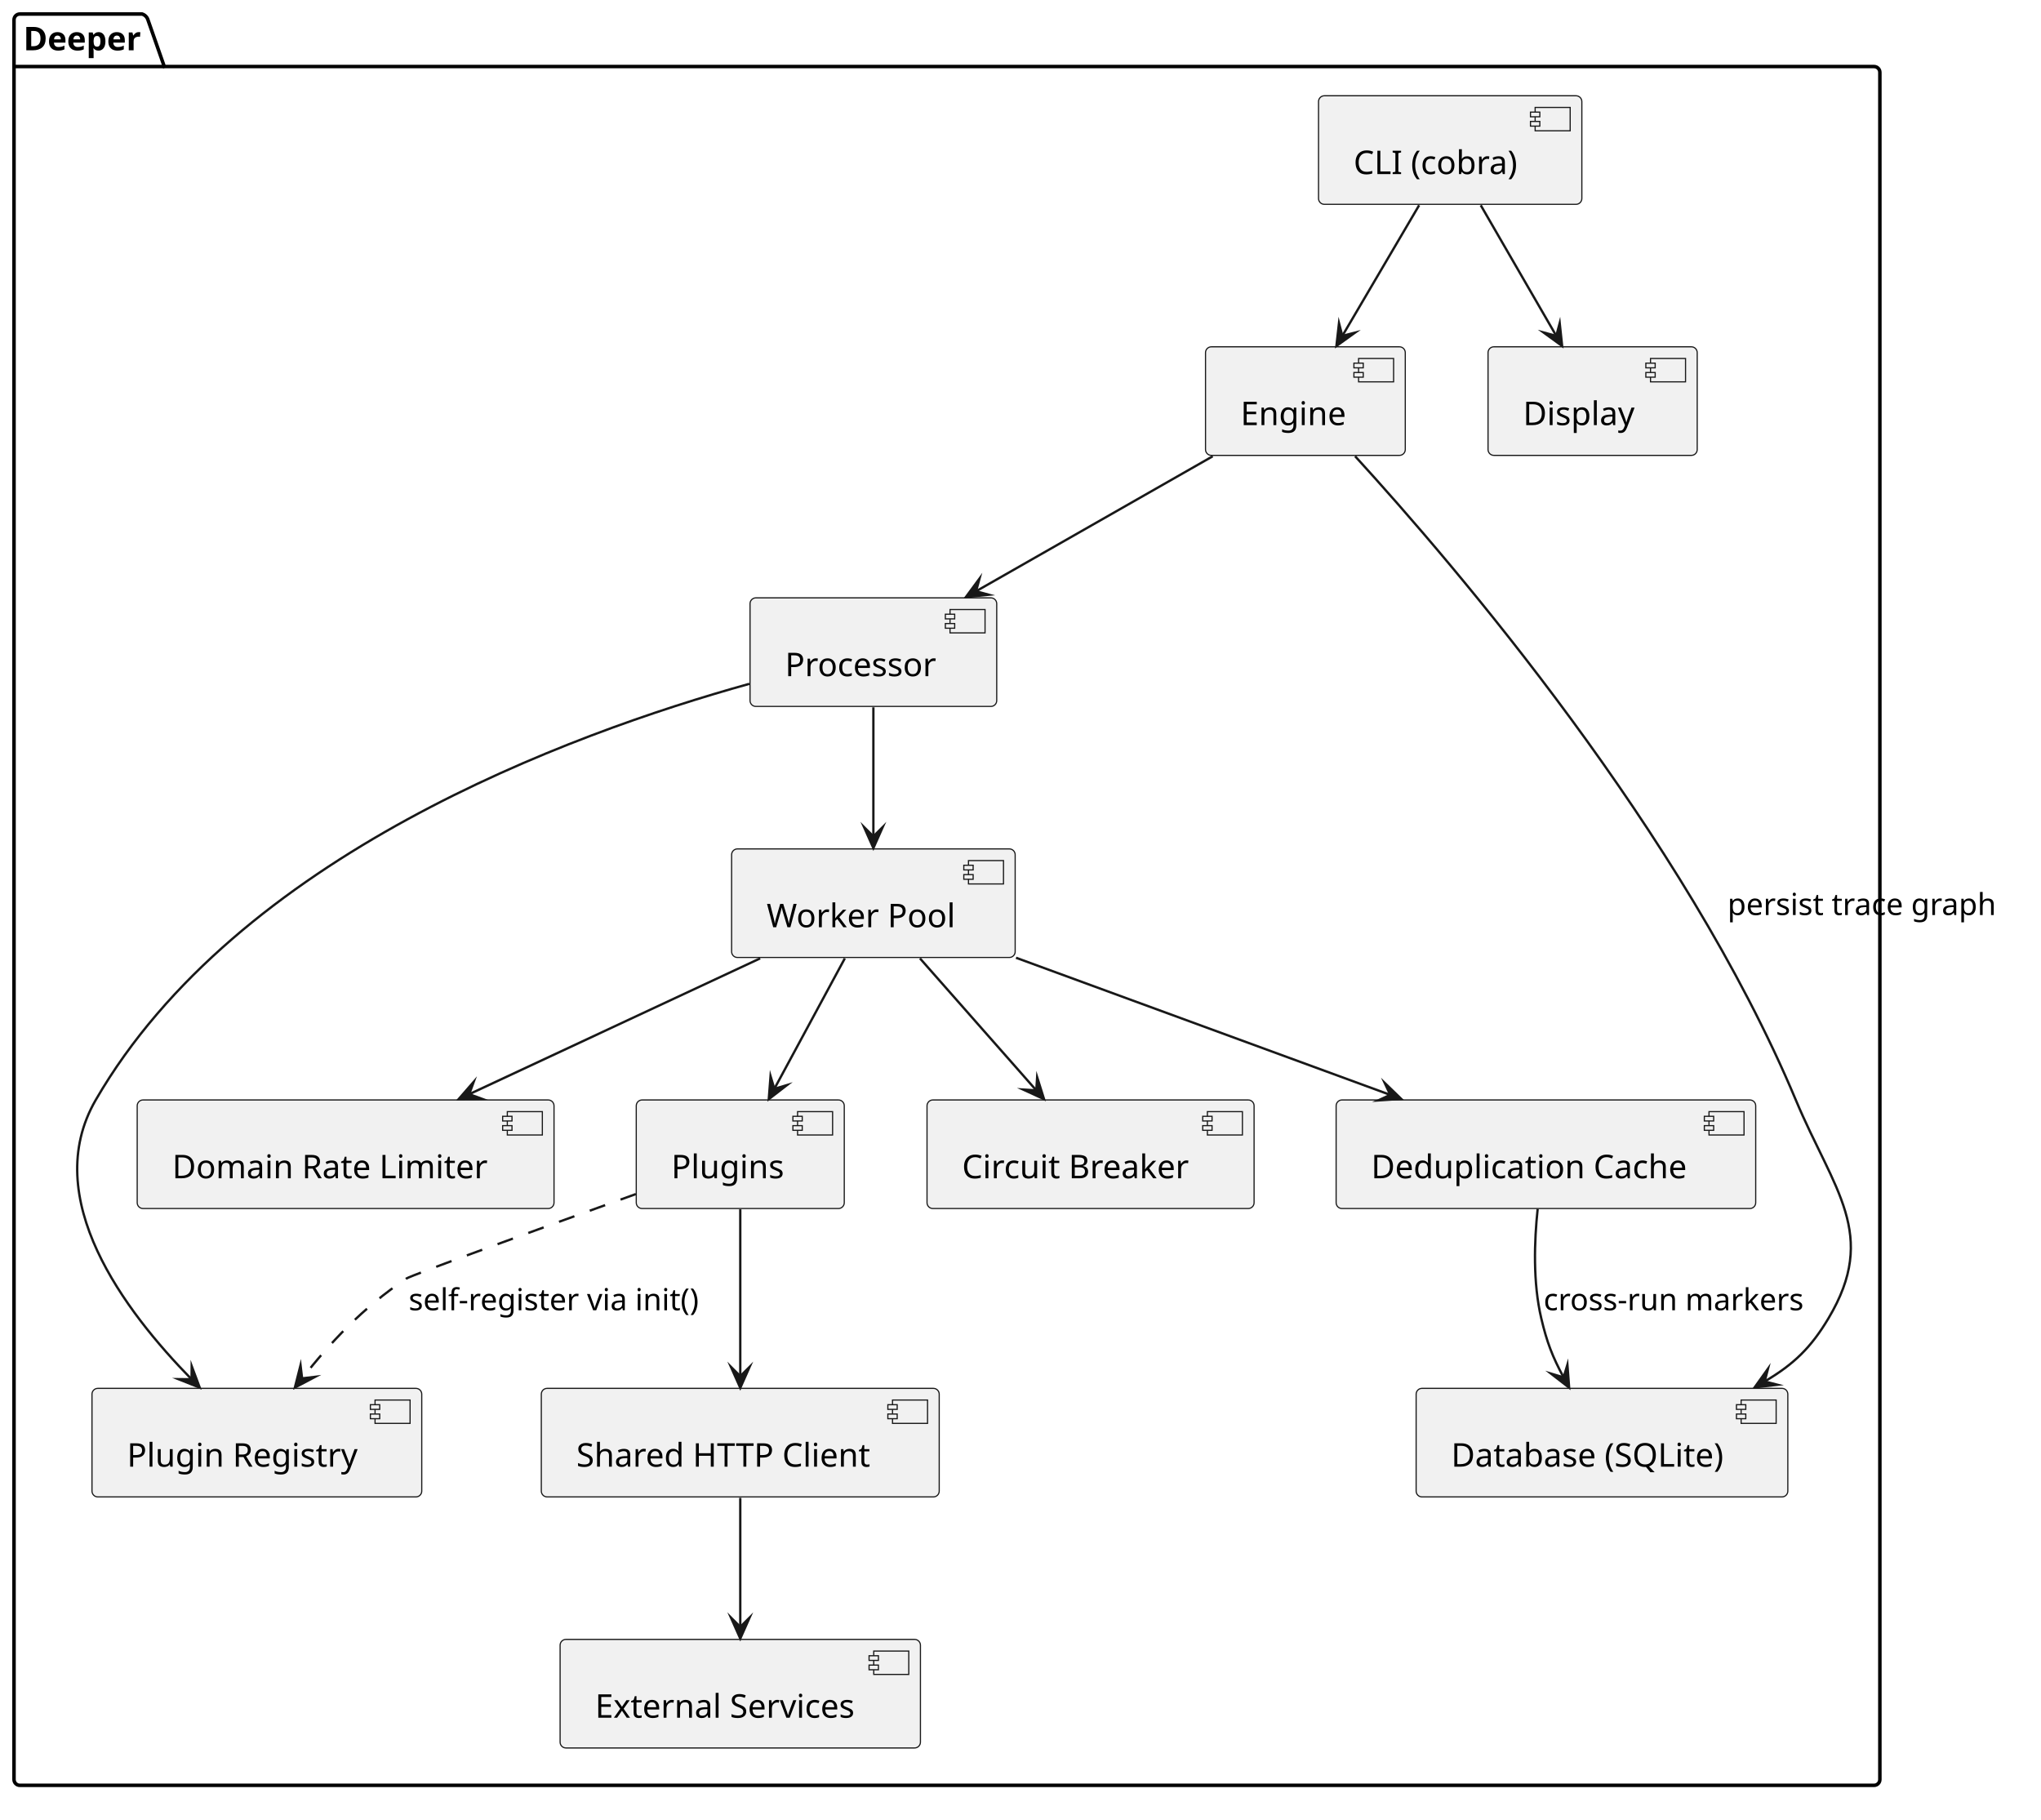
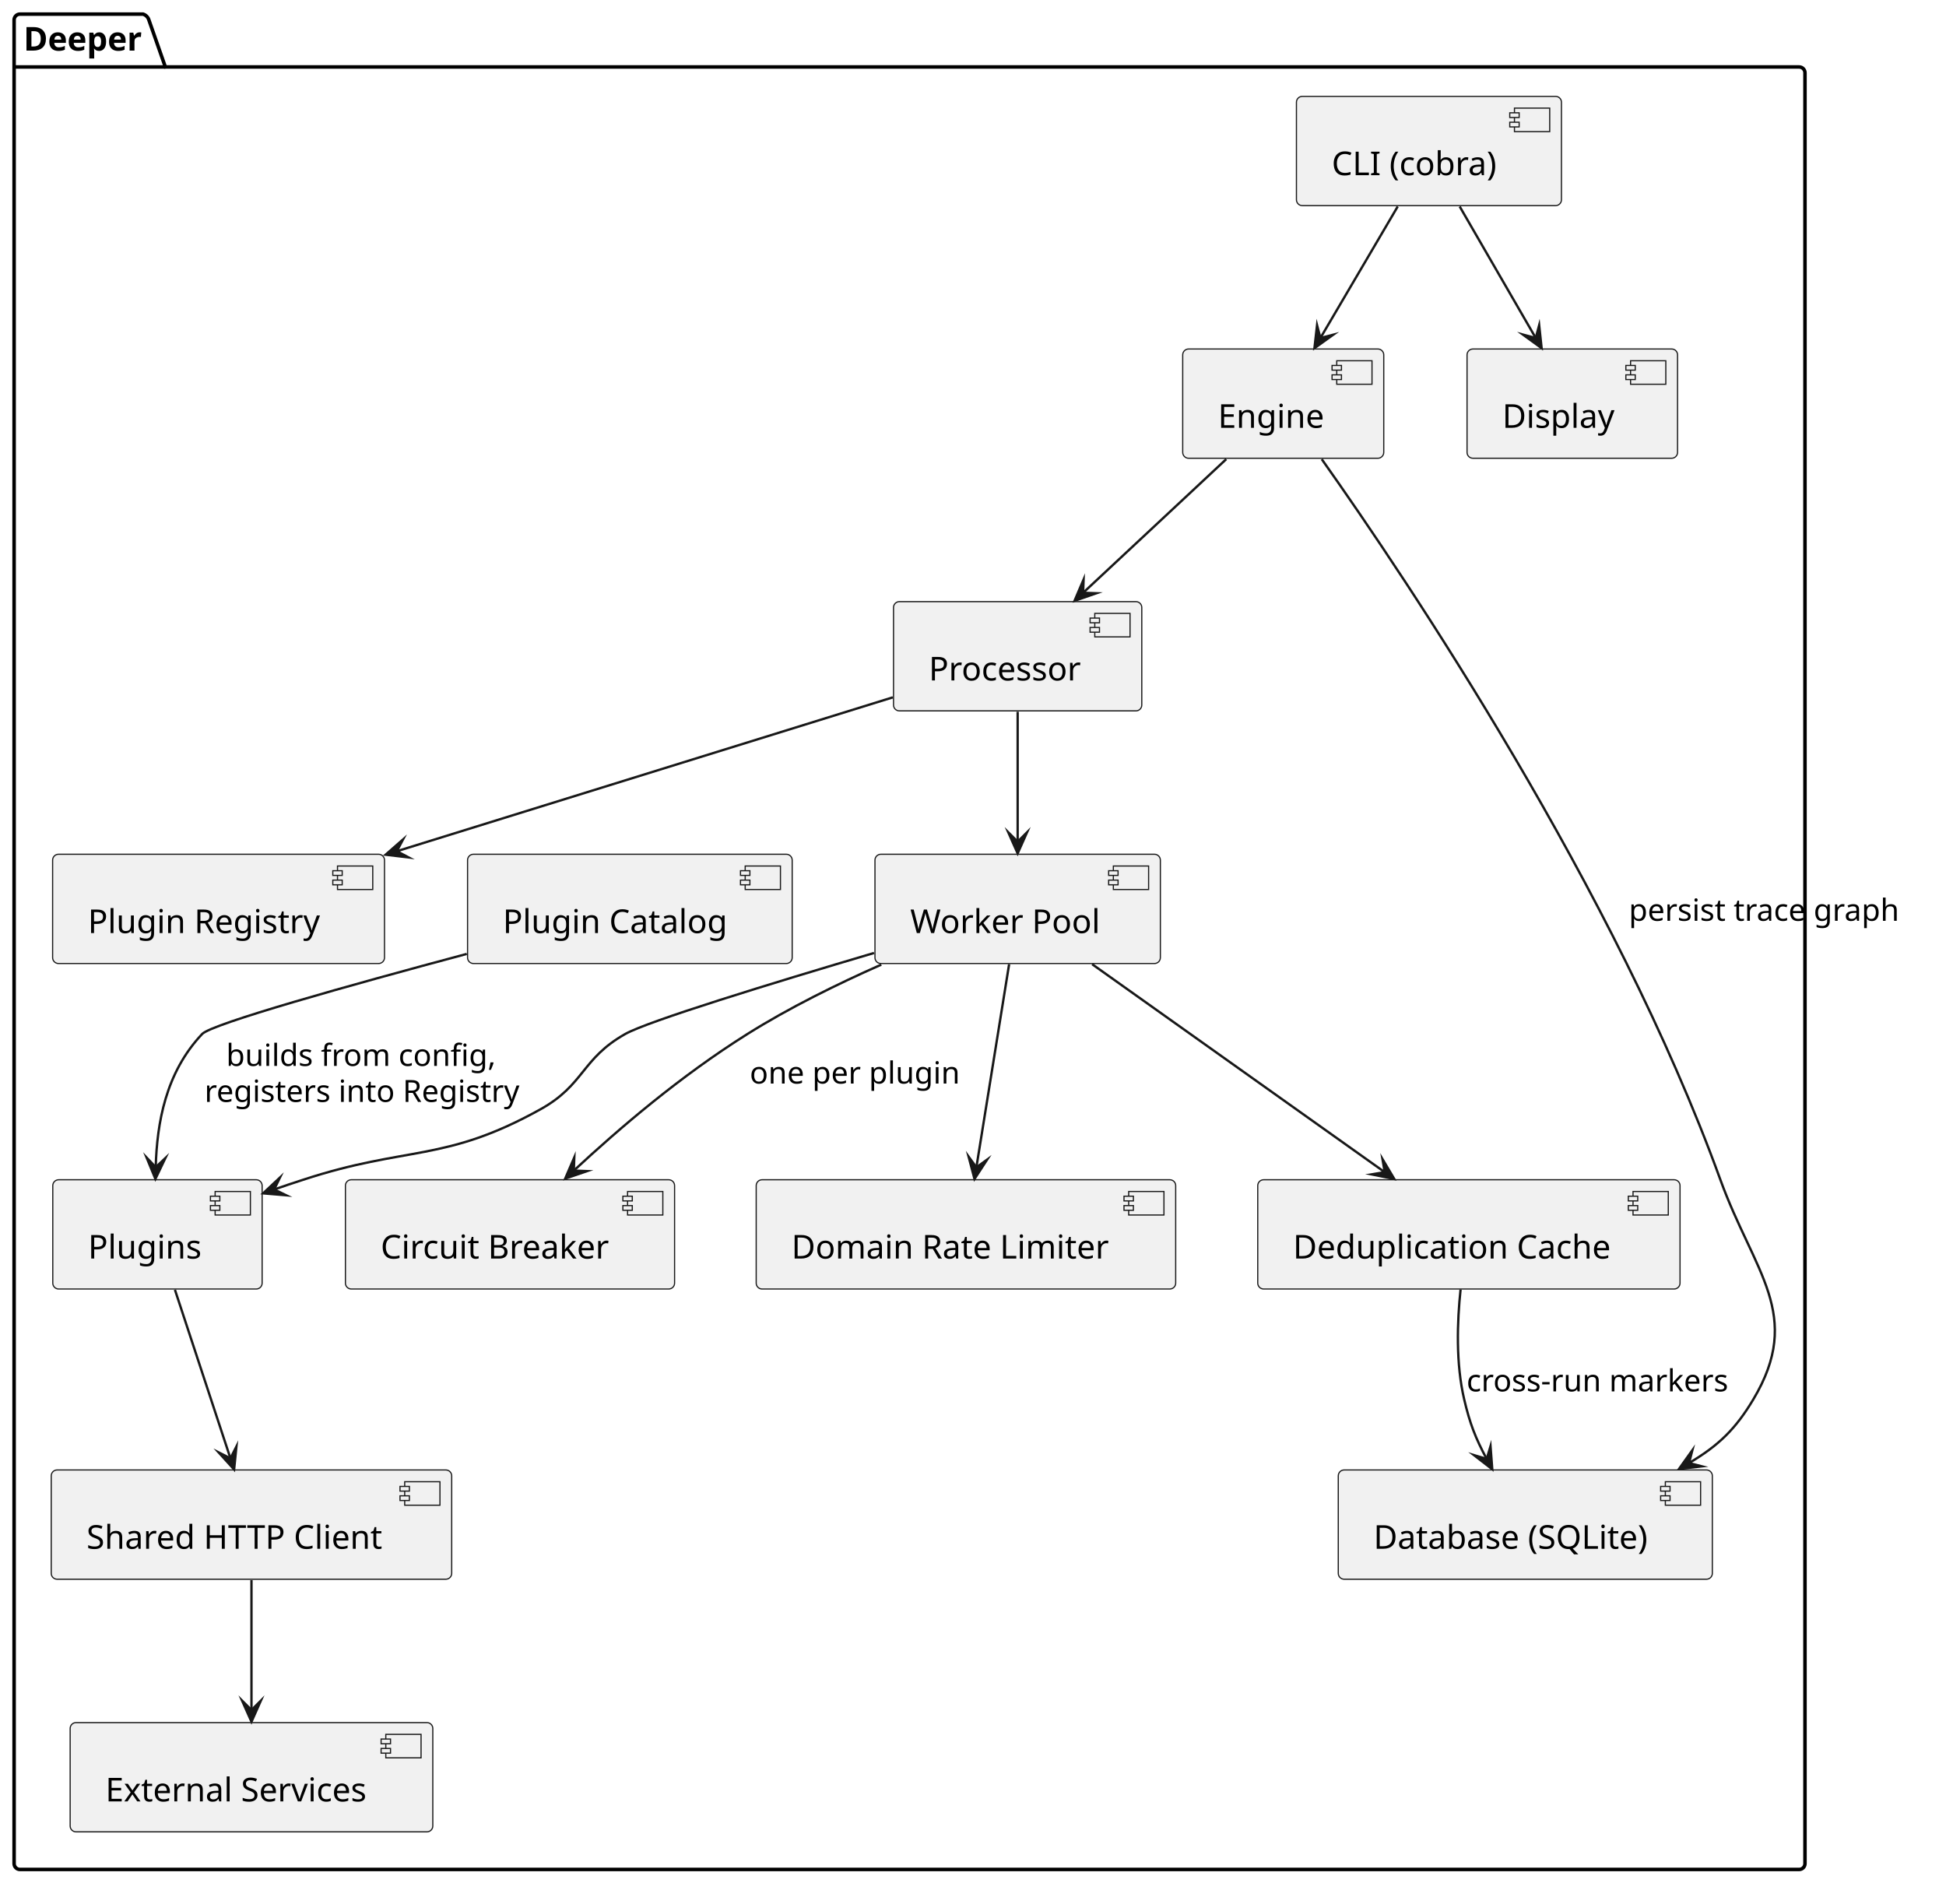
- <svg xmlns="http://www.w3.org/2000/svg" contentStyleType="text/css" data-diagram-type="DESCRIPTION" height="779px" preserveAspectRatio="none" style="width:874px;height:779px;background:#FFFFFF;" version="1.1" viewBox="0 0 874 779" width="874px" zoomAndPan="magnify">
+ <svg xmlns="http://www.w3.org/2000/svg" contentStyleType="text/css" data-diagram-type="DESCRIPTION" height="810px" preserveAspectRatio="none" style="width:828px;height:810px;background:#FFFFFF;" version="1.1" viewBox="0 0 828 810" width="828px" zoomAndPan="magnify">
  <defs />
  <g>
    <g class="cluster" data-qualified-name="Deeper" data-source-line="2" id="ent0001">
-       <path d="M8.5,6 L60.852,6 A3.75,3.75 0 0 1 63.352,8.5 L70.352,28.488 L802.5,28.488 A2.5,2.5 0 0 1 805,30.988 L805,761.92 A2.5,2.5 0 0 1 802.5,764.42 L8.5,764.42 A2.5,2.5 0 0 1 6,761.92 L6,8.5 A2.5,2.5 0 0 1 8.5,6" fill="none" style="stroke:#000000;stroke-width:1.5;" />
+       <path d="M8.5,6 L60.852,6 A3.75,3.75 0 0 1 63.352,8.5 L70.352,28.488 L765.5,28.488 A2.5,2.5 0 0 1 768,30.988 L768,792.92 A2.5,2.5 0 0 1 765.5,795.42 L8.5,795.42 A2.5,2.5 0 0 1 6,792.92 L6,8.5 A2.5,2.5 0 0 1 8.5,6" fill="none" style="stroke:#000000;stroke-width:1.5;" />
      <line style="stroke:#000000;stroke-width:1.5;" x1="6" x2="70.352" y1="28.488" y2="28.488" />
      <text fill="#000000" font-family="sans-serif" font-size="14" font-weight="700" lengthAdjust="spacing" textLength="51.352" x="10" y="21.535">Deeper</text>
    </g>
    <g class="entity" data-qualified-name="Deeper.CLI .cobra." data-source-line="3" id="ent0002">
-       <rect fill="#F1F1F1" height="46.488" rx="2.5" ry="2.5" style="stroke:#181818;stroke-width:0.5;" width="112.762" x="564.62" y="41" />
-       <rect fill="#F1F1F1" height="10" style="stroke:#181818;stroke-width:0.5;" width="15" x="657.382" y="46" />
-       <rect fill="#F1F1F1" height="2" style="stroke:#181818;stroke-width:0.5;" width="4" x="655.382" y="48" />
-       <rect fill="#F1F1F1" height="2" style="stroke:#181818;stroke-width:0.5;" width="4" x="655.382" y="52" />
-       <text fill="#000000" font-family="sans-serif" font-size="14" lengthAdjust="spacing" textLength="72.762" x="579.62" y="74.535">CLI (cobra)</text>
+       <rect fill="#F1F1F1" height="46.488" rx="2.5" ry="2.5" style="stroke:#181818;stroke-width:0.5;" width="112.762" x="551.62" y="41" />
+       <rect fill="#F1F1F1" height="10" style="stroke:#181818;stroke-width:0.5;" width="15" x="644.382" y="46" />
+       <rect fill="#F1F1F1" height="2" style="stroke:#181818;stroke-width:0.5;" width="4" x="642.382" y="48" />
+       <rect fill="#F1F1F1" height="2" style="stroke:#181818;stroke-width:0.5;" width="4" x="642.382" y="52" />
+       <text fill="#000000" font-family="sans-serif" font-size="14" lengthAdjust="spacing" textLength="72.762" x="566.62" y="74.535">CLI (cobra)</text>
    </g>
    <g class="entity" data-qualified-name="Deeper.Engine" data-source-line="3" id="ent0003">
-       <rect fill="#F1F1F1" height="46.488" rx="2.5" ry="2.5" style="stroke:#181818;stroke-width:0.5;" width="85.541" x="516.23" y="148.49" />
-       <rect fill="#F1F1F1" height="10" style="stroke:#181818;stroke-width:0.5;" width="15" x="581.771" y="153.49" />
-       <rect fill="#F1F1F1" height="2" style="stroke:#181818;stroke-width:0.5;" width="4" x="579.771" y="155.49" />
-       <rect fill="#F1F1F1" height="2" style="stroke:#181818;stroke-width:0.5;" width="4" x="579.771" y="159.49" />
-       <text fill="#000000" font-family="sans-serif" font-size="14" lengthAdjust="spacing" textLength="45.541" x="531.23" y="182.025">Engine</text>
+       <rect fill="#F1F1F1" height="46.488" rx="2.5" ry="2.5" style="stroke:#181818;stroke-width:0.5;" width="85.541" x="503.23" y="148.49" />
+       <rect fill="#F1F1F1" height="10" style="stroke:#181818;stroke-width:0.5;" width="15" x="568.771" y="153.49" />
+       <rect fill="#F1F1F1" height="2" style="stroke:#181818;stroke-width:0.5;" width="4" x="566.771" y="155.49" />
+       <rect fill="#F1F1F1" height="2" style="stroke:#181818;stroke-width:0.5;" width="4" x="566.771" y="159.49" />
+       <text fill="#000000" font-family="sans-serif" font-size="14" lengthAdjust="spacing" textLength="45.541" x="518.23" y="182.025">Engine</text>
    </g>
    <g class="entity" data-qualified-name="Deeper.Display" data-source-line="4" id="ent0005">
-       <rect fill="#F1F1F1" height="46.488" rx="2.5" ry="2.5" style="stroke:#181818;stroke-width:0.5;" width="89.574" x="637.21" y="148.49" />
-       <rect fill="#F1F1F1" height="10" style="stroke:#181818;stroke-width:0.5;" width="15" x="706.784" y="153.49" />
-       <rect fill="#F1F1F1" height="2" style="stroke:#181818;stroke-width:0.5;" width="4" x="704.784" y="155.49" />
-       <rect fill="#F1F1F1" height="2" style="stroke:#181818;stroke-width:0.5;" width="4" x="704.784" y="159.49" />
-       <text fill="#000000" font-family="sans-serif" font-size="14" lengthAdjust="spacing" textLength="49.574" x="652.21" y="182.025">Display</text>
+       <rect fill="#F1F1F1" height="46.488" rx="2.5" ry="2.5" style="stroke:#181818;stroke-width:0.5;" width="89.574" x="624.21" y="148.49" />
+       <rect fill="#F1F1F1" height="10" style="stroke:#181818;stroke-width:0.5;" width="15" x="693.784" y="153.49" />
+       <rect fill="#F1F1F1" height="2" style="stroke:#181818;stroke-width:0.5;" width="4" x="691.784" y="155.49" />
+       <rect fill="#F1F1F1" height="2" style="stroke:#181818;stroke-width:0.5;" width="4" x="691.784" y="159.49" />
+       <text fill="#000000" font-family="sans-serif" font-size="14" lengthAdjust="spacing" textLength="49.574" x="639.21" y="182.025">Display</text>
    </g>
    <g class="entity" data-qualified-name="Deeper.Processor" data-source-line="6" id="ent0007">
-       <rect fill="#F1F1F1" height="46.488" rx="2.5" ry="2.5" style="stroke:#181818;stroke-width:0.5;" width="105.639" x="321.18" y="255.98" />
-       <rect fill="#F1F1F1" height="10" style="stroke:#181818;stroke-width:0.5;" width="15" x="406.819" y="260.98" />
-       <rect fill="#F1F1F1" height="2" style="stroke:#181818;stroke-width:0.5;" width="4" x="404.819" y="262.98" />
-       <rect fill="#F1F1F1" height="2" style="stroke:#181818;stroke-width:0.5;" width="4" x="404.819" y="266.98" />
-       <text fill="#000000" font-family="sans-serif" font-size="14" lengthAdjust="spacing" textLength="65.639" x="336.18" y="289.515">Processor</text>
+       <rect fill="#F1F1F1" height="46.488" rx="2.5" ry="2.5" style="stroke:#181818;stroke-width:0.5;" width="105.639" x="380.18" y="255.98" />
+       <rect fill="#F1F1F1" height="10" style="stroke:#181818;stroke-width:0.5;" width="15" x="465.819" y="260.98" />
+       <rect fill="#F1F1F1" height="2" style="stroke:#181818;stroke-width:0.5;" width="4" x="463.819" y="262.98" />
+       <rect fill="#F1F1F1" height="2" style="stroke:#181818;stroke-width:0.5;" width="4" x="463.819" y="266.98" />
+       <text fill="#000000" font-family="sans-serif" font-size="14" lengthAdjust="spacing" textLength="65.639" x="395.18" y="289.515">Processor</text>
    </g>
    <g class="entity" data-qualified-name="Deeper.Database .SQLite." data-source-line="7" id="ent0009">
-       <rect fill="#F1F1F1" height="46.488" rx="2.5" ry="2.5" style="stroke:#181818;stroke-width:0.5;" width="159.164" x="606.42" y="594.44" />
-       <rect fill="#F1F1F1" height="10" style="stroke:#181818;stroke-width:0.5;" width="15" x="745.584" y="599.44" />
-       <rect fill="#F1F1F1" height="2" style="stroke:#181818;stroke-width:0.5;" width="4" x="743.584" y="601.44" />
-       <rect fill="#F1F1F1" height="2" style="stroke:#181818;stroke-width:0.5;" width="4" x="743.584" y="605.44" />
-       <text fill="#000000" font-family="sans-serif" font-size="14" lengthAdjust="spacing" textLength="119.164" x="621.42" y="627.975">Database (SQLite)</text>
+       <rect fill="#F1F1F1" height="46.488" rx="2.5" ry="2.5" style="stroke:#181818;stroke-width:0.5;" width="159.164" x="569.42" y="625.44" />
+       <rect fill="#F1F1F1" height="10" style="stroke:#181818;stroke-width:0.5;" width="15" x="708.584" y="630.44" />
+       <rect fill="#F1F1F1" height="2" style="stroke:#181818;stroke-width:0.5;" width="4" x="706.584" y="632.44" />
+       <rect fill="#F1F1F1" height="2" style="stroke:#181818;stroke-width:0.5;" width="4" x="706.584" y="636.44" />
+       <text fill="#000000" font-family="sans-serif" font-size="14" lengthAdjust="spacing" textLength="119.164" x="584.42" y="658.975">Database (SQLite)</text>
    </g>
    <g class="entity" data-qualified-name="Deeper.Plugin Registry" data-source-line="9" id="ent0011">
-       <rect fill="#F1F1F1" height="46.488" rx="2.5" ry="2.5" style="stroke:#181818;stroke-width:0.5;" width="141.213" x="39.39" y="594.44" />
-       <rect fill="#F1F1F1" height="10" style="stroke:#181818;stroke-width:0.5;" width="15" x="160.603" y="599.44" />
-       <rect fill="#F1F1F1" height="2" style="stroke:#181818;stroke-width:0.5;" width="4" x="158.603" y="601.44" />
-       <rect fill="#F1F1F1" height="2" style="stroke:#181818;stroke-width:0.5;" width="4" x="158.603" y="605.44" />
-       <text fill="#000000" font-family="sans-serif" font-size="14" lengthAdjust="spacing" textLength="101.213" x="54.39" y="627.975">Plugin Registry</text>
+       <rect fill="#F1F1F1" height="46.488" rx="2.5" ry="2.5" style="stroke:#181818;stroke-width:0.5;" width="141.213" x="22.39" y="363.47" />
+       <rect fill="#F1F1F1" height="10" style="stroke:#181818;stroke-width:0.5;" width="15" x="143.603" y="368.47" />
+       <rect fill="#F1F1F1" height="2" style="stroke:#181818;stroke-width:0.5;" width="4" x="141.603" y="370.47" />
+       <rect fill="#F1F1F1" height="2" style="stroke:#181818;stroke-width:0.5;" width="4" x="141.603" y="374.47" />
+       <text fill="#000000" font-family="sans-serif" font-size="14" lengthAdjust="spacing" textLength="101.213" x="37.39" y="397.005">Plugin Registry</text>
    </g>
    <g class="entity" data-qualified-name="Deeper.Worker Pool" data-source-line="10" id="ent0013">
-       <rect fill="#F1F1F1" height="46.488" rx="2.5" ry="2.5" style="stroke:#181818;stroke-width:0.5;" width="121.43" x="313.29" y="363.47" />
-       <rect fill="#F1F1F1" height="10" style="stroke:#181818;stroke-width:0.5;" width="15" x="414.72" y="368.47" />
-       <rect fill="#F1F1F1" height="2" style="stroke:#181818;stroke-width:0.5;" width="4" x="412.72" y="370.47" />
-       <rect fill="#F1F1F1" height="2" style="stroke:#181818;stroke-width:0.5;" width="4" x="412.72" y="374.47" />
-       <text fill="#000000" font-family="sans-serif" font-size="14" lengthAdjust="spacing" textLength="81.43" x="328.29" y="397.005">Worker Pool</text>
+       <rect fill="#F1F1F1" height="46.488" rx="2.5" ry="2.5" style="stroke:#181818;stroke-width:0.5;" width="121.43" x="372.29" y="363.47" />
+       <rect fill="#F1F1F1" height="10" style="stroke:#181818;stroke-width:0.5;" width="15" x="473.72" y="368.47" />
+       <rect fill="#F1F1F1" height="2" style="stroke:#181818;stroke-width:0.5;" width="4" x="471.72" y="370.47" />
+       <rect fill="#F1F1F1" height="2" style="stroke:#181818;stroke-width:0.5;" width="4" x="471.72" y="374.47" />
+       <text fill="#000000" font-family="sans-serif" font-size="14" lengthAdjust="spacing" textLength="81.43" x="387.29" y="397.005">Worker Pool</text>
    </g>
    <g class="entity" data-qualified-name="Deeper.Domain Rate Limiter" data-source-line="12" id="ent0015">
-       <rect fill="#F1F1F1" height="46.488" rx="2.5" ry="2.5" style="stroke:#181818;stroke-width:0.5;" width="178.496" x="58.75" y="470.96" />
-       <rect fill="#F1F1F1" height="10" style="stroke:#181818;stroke-width:0.5;" width="15" x="217.246" y="475.96" />
-       <rect fill="#F1F1F1" height="2" style="stroke:#181818;stroke-width:0.5;" width="4" x="215.246" y="477.96" />
-       <rect fill="#F1F1F1" height="2" style="stroke:#181818;stroke-width:0.5;" width="4" x="215.246" y="481.96" />
-       <text fill="#000000" font-family="sans-serif" font-size="14" lengthAdjust="spacing" textLength="138.496" x="73.75" y="504.495">Domain Rate Limiter</text>
+       <rect fill="#F1F1F1" height="46.488" rx="2.5" ry="2.5" style="stroke:#181818;stroke-width:0.5;" width="178.496" x="321.75" y="501.96" />
+       <rect fill="#F1F1F1" height="10" style="stroke:#181818;stroke-width:0.5;" width="15" x="480.246" y="506.96" />
+       <rect fill="#F1F1F1" height="2" style="stroke:#181818;stroke-width:0.5;" width="4" x="478.246" y="508.96" />
+       <rect fill="#F1F1F1" height="2" style="stroke:#181818;stroke-width:0.5;" width="4" x="478.246" y="512.96" />
+       <text fill="#000000" font-family="sans-serif" font-size="14" lengthAdjust="spacing" textLength="138.496" x="336.75" y="535.495">Domain Rate Limiter</text>
    </g>
    <g class="entity" data-qualified-name="Deeper.Deduplication Cache" data-source-line="13" id="ent0017">
-       <rect fill="#F1F1F1" height="46.488" rx="2.5" ry="2.5" style="stroke:#181818;stroke-width:0.5;" width="179.672" x="572.16" y="470.96" />
-       <rect fill="#F1F1F1" height="10" style="stroke:#181818;stroke-width:0.5;" width="15" x="731.832" y="475.96" />
-       <rect fill="#F1F1F1" height="2" style="stroke:#181818;stroke-width:0.5;" width="4" x="729.832" y="477.96" />
-       <rect fill="#F1F1F1" height="2" style="stroke:#181818;stroke-width:0.5;" width="4" x="729.832" y="481.96" />
-       <text fill="#000000" font-family="sans-serif" font-size="14" lengthAdjust="spacing" textLength="139.672" x="587.16" y="504.495">Deduplication Cache</text>
+       <rect fill="#F1F1F1" height="46.488" rx="2.5" ry="2.5" style="stroke:#181818;stroke-width:0.5;" width="179.672" x="535.16" y="501.96" />
+       <rect fill="#F1F1F1" height="10" style="stroke:#181818;stroke-width:0.5;" width="15" x="694.832" y="506.96" />
+       <rect fill="#F1F1F1" height="2" style="stroke:#181818;stroke-width:0.5;" width="4" x="692.832" y="508.96" />
+       <rect fill="#F1F1F1" height="2" style="stroke:#181818;stroke-width:0.5;" width="4" x="692.832" y="512.96" />
+       <text fill="#000000" font-family="sans-serif" font-size="14" lengthAdjust="spacing" textLength="139.672" x="550.16" y="535.495">Deduplication Cache</text>
    </g>
    <g class="entity" data-qualified-name="Deeper.Circuit Breaker" data-source-line="14" id="ent0019">
-       <rect fill="#F1F1F1" height="46.488" rx="2.5" ry="2.5" style="stroke:#181818;stroke-width:0.5;" width="140.058" x="396.97" y="470.96" />
-       <rect fill="#F1F1F1" height="10" style="stroke:#181818;stroke-width:0.5;" width="15" x="517.028" y="475.96" />
-       <rect fill="#F1F1F1" height="2" style="stroke:#181818;stroke-width:0.5;" width="4" x="515.028" y="477.96" />
-       <rect fill="#F1F1F1" height="2" style="stroke:#181818;stroke-width:0.5;" width="4" x="515.028" y="481.96" />
-       <text fill="#000000" font-family="sans-serif" font-size="14" lengthAdjust="spacing" textLength="100.058" x="411.97" y="504.495">Circuit Breaker</text>
+       <rect fill="#F1F1F1" height="46.488" rx="2.5" ry="2.5" style="stroke:#181818;stroke-width:0.5;" width="140.058" x="146.97" y="501.96" />
+       <rect fill="#F1F1F1" height="10" style="stroke:#181818;stroke-width:0.5;" width="15" x="267.028" y="506.96" />
+       <rect fill="#F1F1F1" height="2" style="stroke:#181818;stroke-width:0.5;" width="4" x="265.028" y="508.96" />
+       <rect fill="#F1F1F1" height="2" style="stroke:#181818;stroke-width:0.5;" width="4" x="265.028" y="512.96" />
+       <text fill="#000000" font-family="sans-serif" font-size="14" lengthAdjust="spacing" textLength="100.058" x="161.97" y="535.495">Circuit Breaker</text>
    </g>
    <g class="entity" data-qualified-name="Deeper.Plugins" data-source-line="15" id="ent0021">
-       <rect fill="#F1F1F1" height="46.488" rx="2.5" ry="2.5" style="stroke:#181818;stroke-width:0.5;" width="89.075" x="272.46" y="470.96" />
-       <rect fill="#F1F1F1" height="10" style="stroke:#181818;stroke-width:0.5;" width="15" x="341.535" y="475.96" />
-       <rect fill="#F1F1F1" height="2" style="stroke:#181818;stroke-width:0.5;" width="4" x="339.535" y="477.96" />
-       <rect fill="#F1F1F1" height="2" style="stroke:#181818;stroke-width:0.5;" width="4" x="339.535" y="481.96" />
-       <text fill="#000000" font-family="sans-serif" font-size="14" lengthAdjust="spacing" textLength="49.075" x="287.46" y="504.495">Plugins</text>
+       <rect fill="#F1F1F1" height="46.488" rx="2.5" ry="2.5" style="stroke:#181818;stroke-width:0.5;" width="89.075" x="22.46" y="501.96" />
+       <rect fill="#F1F1F1" height="10" style="stroke:#181818;stroke-width:0.5;" width="15" x="91.535" y="506.96" />
+       <rect fill="#F1F1F1" height="2" style="stroke:#181818;stroke-width:0.5;" width="4" x="89.535" y="508.96" />
+       <rect fill="#F1F1F1" height="2" style="stroke:#181818;stroke-width:0.5;" width="4" x="89.535" y="512.96" />
+       <text fill="#000000" font-family="sans-serif" font-size="14" lengthAdjust="spacing" textLength="49.075" x="37.46" y="535.495">Plugins</text>
    </g>
-     <g class="entity" data-qualified-name="Deeper.Shared HTTP Client" data-source-line="20" id="ent0025">
-       <rect fill="#F1F1F1" height="46.488" rx="2.5" ry="2.5" style="stroke:#181818;stroke-width:0.5;" width="170.395" x="231.8" y="594.44" />
-       <rect fill="#F1F1F1" height="10" style="stroke:#181818;stroke-width:0.5;" width="15" x="382.195" y="599.44" />
-       <rect fill="#F1F1F1" height="2" style="stroke:#181818;stroke-width:0.5;" width="4" x="380.195" y="601.44" />
-       <rect fill="#F1F1F1" height="2" style="stroke:#181818;stroke-width:0.5;" width="4" x="380.195" y="605.44" />
-       <text fill="#000000" font-family="sans-serif" font-size="14" lengthAdjust="spacing" textLength="130.395" x="246.8" y="627.975">Shared HTTP Client</text>
+     <g class="entity" data-qualified-name="Deeper.Plugin Catalog" data-source-line="19" id="ent0024">
+       <rect fill="#F1F1F1" height="46.488" rx="2.5" ry="2.5" style="stroke:#181818;stroke-width:0.5;" width="138.13" x="198.94" y="363.47" />
+       <rect fill="#F1F1F1" height="10" style="stroke:#181818;stroke-width:0.5;" width="15" x="317.07" y="368.47" />
+       <rect fill="#F1F1F1" height="2" style="stroke:#181818;stroke-width:0.5;" width="4" x="315.07" y="370.47" />
+       <rect fill="#F1F1F1" height="2" style="stroke:#181818;stroke-width:0.5;" width="4" x="315.07" y="374.47" />
+       <text fill="#000000" font-family="sans-serif" font-size="14" lengthAdjust="spacing" textLength="98.13" x="213.94" y="397.005">Plugin Catalog</text>
    </g>
-     <g class="entity" data-qualified-name="Deeper.External Services" data-source-line="21" id="ent0027">
-       <rect fill="#F1F1F1" height="46.488" rx="2.5" ry="2.5" style="stroke:#181818;stroke-width:0.5;" width="154.304" x="239.85" y="701.93" />
-       <rect fill="#F1F1F1" height="10" style="stroke:#181818;stroke-width:0.5;" width="15" x="374.154" y="706.93" />
-       <rect fill="#F1F1F1" height="2" style="stroke:#181818;stroke-width:0.5;" width="4" x="372.154" y="708.93" />
-       <rect fill="#F1F1F1" height="2" style="stroke:#181818;stroke-width:0.5;" width="4" x="372.154" y="712.93" />
-       <text fill="#000000" font-family="sans-serif" font-size="14" lengthAdjust="spacing" textLength="114.304" x="254.85" y="735.465">External Services</text>
+     <g class="entity" data-qualified-name="Deeper.Shared HTTP Client" data-source-line="20" id="ent0026">
+       <rect fill="#F1F1F1" height="46.488" rx="2.5" ry="2.5" style="stroke:#181818;stroke-width:0.5;" width="170.395" x="21.8" y="625.44" />
+       <rect fill="#F1F1F1" height="10" style="stroke:#181818;stroke-width:0.5;" width="15" x="172.196" y="630.44" />
+       <rect fill="#F1F1F1" height="2" style="stroke:#181818;stroke-width:0.5;" width="4" x="170.196" y="632.44" />
+       <rect fill="#F1F1F1" height="2" style="stroke:#181818;stroke-width:0.5;" width="4" x="170.196" y="636.44" />
+       <text fill="#000000" font-family="sans-serif" font-size="14" lengthAdjust="spacing" textLength="130.395" x="36.8" y="658.975">Shared HTTP Client</text>
+     </g>
+     <g class="entity" data-qualified-name="Deeper.External Services" data-source-line="21" id="ent0028">
+       <rect fill="#F1F1F1" height="46.488" rx="2.5" ry="2.5" style="stroke:#181818;stroke-width:0.5;" width="154.304" x="29.85" y="732.93" />
+       <rect fill="#F1F1F1" height="10" style="stroke:#181818;stroke-width:0.5;" width="15" x="164.154" y="737.93" />
+       <rect fill="#F1F1F1" height="2" style="stroke:#181818;stroke-width:0.5;" width="4" x="162.154" y="739.93" />
+       <rect fill="#F1F1F1" height="2" style="stroke:#181818;stroke-width:0.5;" width="4" x="162.154" y="743.93" />
+       <text fill="#000000" font-family="sans-serif" font-size="14" lengthAdjust="spacing" textLength="114.304" x="44.85" y="766.465">External Services</text>
    </g>
    <g class="link" data-entity-1="ent0002" data-entity-2="ent0003" data-link-type="dependency" data-source-line="3" id="lnk4">
-       <path d="M607.7,87.88 C597.24,105.67 585.263,126.039 574.812,143.829" fill="none" id="CLI (cobra)-to-Engine" style="stroke:#181818;stroke-width:1;" />
-       <polygon fill="#181818" points="572.28,148.14,580.287,142.406,574.812,143.829,573.389,138.354,572.28,148.14" style="stroke:#181818;stroke-width:1;stroke-linejoin:miter;stroke-miterlimit:10;" />
+       <path d="M594.7,87.88 C584.24,105.67 572.263,126.039 561.812,143.829" fill="none" id="CLI (cobra)-to-Engine" style="stroke:#181818;stroke-width:1;" />
+       <polygon fill="#181818" points="559.28,148.14,567.287,142.406,561.812,143.829,560.389,138.354,559.28,148.14" style="stroke:#181818;stroke-width:1;stroke-linejoin:miter;stroke-miterlimit:10;" />
    </g>
    <g class="link" data-entity-1="ent0002" data-entity-2="ent0005" data-link-type="dependency" data-source-line="4" id="lnk6">
-       <path d="M634.09,87.88 C644.38,105.67 656.146,126.022 666.437,143.812" fill="none" id="CLI (cobra)-to-Display" style="stroke:#181818;stroke-width:1;" />
-       <polygon fill="#181818" points="668.94,148.14,667.896,138.347,666.437,143.812,660.971,142.352,668.94,148.14" style="stroke:#181818;stroke-width:1;stroke-linejoin:miter;stroke-miterlimit:10;" />
+       <path d="M621.09,87.88 C631.38,105.67 643.146,126.022 653.437,143.812" fill="none" id="CLI (cobra)-to-Display" style="stroke:#181818;stroke-width:1;" />
+       <polygon fill="#181818" points="655.94,148.14,654.896,138.347,653.437,143.812,647.971,142.352,655.94,148.14" style="stroke:#181818;stroke-width:1;stroke-linejoin:miter;stroke-miterlimit:10;" />
    </g>
    <g class="link" data-entity-1="ent0003" data-entity-2="ent0007" data-link-type="dependency" data-source-line="6" id="lnk8">
-       <path d="M519.31,195.36 C488.1,213.16 449.163,235.363 417.964,253.153" fill="none" id="Engine-to-Processor" style="stroke:#181818;stroke-width:1;" />
-       <polygon fill="#181818" points="413.62,255.63,423.42,254.647,417.964,253.153,419.457,247.697,413.62,255.63" style="stroke:#181818;stroke-width:1;stroke-linejoin:miter;stroke-miterlimit:10;" />
+       <path d="M521.76,195.36 C502.69,213.16 479.915,234.428 460.855,252.218" fill="none" id="Engine-to-Processor" style="stroke:#181818;stroke-width:1;" />
+       <polygon fill="#181818" points="457.2,255.63,466.509,252.413,460.855,252.218,461.05,246.565,457.2,255.63" style="stroke:#181818;stroke-width:1;stroke-linejoin:miter;stroke-miterlimit:10;" />
    </g>
    <g class="link" data-entity-1="ent0003" data-entity-2="ent0009" data-link-type="dependency" data-source-line="7" id="lnk10">
-       <path d="M580.29,195.34 C623.39,242.5 720.98,356.51 769,470.96 C785.26,509.7 804.54,528.37 783,564.44 C775.55,576.92 768.277,584.06 755.677,591.49" fill="none" id="Engine-to-Database (SQLite)" style="stroke:#181818;stroke-width:1;" />
-       <polygon fill="#181818" points="751.37,594.03,761.154,592.904,755.677,591.49,757.091,586.013,751.37,594.03" style="stroke:#181818;stroke-width:1;stroke-linejoin:miter;stroke-miterlimit:10;" />
-       <text fill="#000000" font-family="sans-serif" font-size="13" lengthAdjust="spacing" textLength="118.961" x="739.75" y="391.778">persist trace graph</text>
+       <path d="M562.39,195.38 C598.91,247.01 687.27,378.51 732,501.96 C746.31,541.46 767.54,559.37 746,595.44 C738.55,607.92 731.277,615.06 718.677,622.49" fill="none" id="Engine-to-Database (SQLite)" style="stroke:#181818;stroke-width:1;" />
+       <polygon fill="#181818" points="714.37,625.03,724.154,623.904,718.677,622.49,720.091,617.013,714.37,625.03" style="stroke:#181818;stroke-width:1;stroke-linejoin:miter;stroke-miterlimit:10;" />
+       <text fill="#000000" font-family="sans-serif" font-size="13" lengthAdjust="spacing" textLength="118.961" x="693.04" y="391.778">persist trace graph</text>
    </g>
    <g class="link" data-entity-1="ent0007" data-entity-2="ent0011" data-link-type="dependency" data-source-line="9" id="lnk12">
-       <path d="M320.9,292.79 C243.29,314.33 101.56,366.48 41,470.96 C16.64,512.97 53.492,561.407 82.032,590.557" fill="none" id="Processor-to-Plugin Registry" style="stroke:#181818;stroke-width:1;" />
-       <polygon fill="#181818" points="85.53,594.13,82.092,584.901,82.032,590.557,76.376,590.497,85.53,594.13" style="stroke:#181818;stroke-width:1;stroke-linejoin:miter;stroke-miterlimit:10;" />
+       <path d="M379.88,296.71 C321.79,314.73 233.195,342.208 168.845,362.178" fill="none" id="Processor-to-Plugin Registry" style="stroke:#181818;stroke-width:1;" />
+       <polygon fill="#181818" points="164.07,363.66,173.851,364.813,168.845,362.178,171.48,357.172,164.07,363.66" style="stroke:#181818;stroke-width:1;stroke-linejoin:miter;stroke-miterlimit:10;" />
    </g>
    <g class="link" data-entity-1="ent0007" data-entity-2="ent0013" data-link-type="dependency" data-source-line="10" id="lnk14">
-       <path d="M374,302.85 C374,320.65 374,340.33 374,358.12" fill="none" id="Processor-to-Worker Pool" style="stroke:#181818;stroke-width:1;" />
-       <polygon fill="#181818" points="374,363.12,378,354.12,374,358.12,370,354.12,374,363.12" style="stroke:#181818;stroke-width:1;stroke-linejoin:miter;stroke-miterlimit:10;" />
+       <path d="M433,302.85 C433,320.65 433,340.33 433,358.12" fill="none" id="Processor-to-Worker Pool" style="stroke:#181818;stroke-width:1;" />
+       <polygon fill="#181818" points="433,363.12,437,354.12,433,358.12,429,354.12,433,363.12" style="stroke:#181818;stroke-width:1;stroke-linejoin:miter;stroke-miterlimit:10;" />
    </g>
    <g class="link" data-entity-1="ent0013" data-entity-2="ent0015" data-link-type="dependency" data-source-line="12" id="lnk16">
-       <path d="M325.52,410.34 C287.39,428.14 239.041,450.705 200.931,468.495" fill="none" id="Worker Pool-to-Domain Rate Limiter" style="stroke:#181818;stroke-width:1;" />
-       <polygon fill="#181818" points="196.4,470.61,206.247,470.428,200.931,468.495,202.863,463.179,196.4,470.61" style="stroke:#181818;stroke-width:1;stroke-linejoin:miter;stroke-miterlimit:10;" />
+       <path d="M429.37,410.25 C425.29,435.54 419.516,471.384 415.436,496.694" fill="none" id="Worker Pool-to-Domain Rate Limiter" style="stroke:#181818;stroke-width:1;" />
+       <polygon fill="#181818" points="414.64,501.63,420.021,493.381,415.436,496.694,412.123,492.108,414.64,501.63" style="stroke:#181818;stroke-width:1;stroke-linejoin:miter;stroke-miterlimit:10;" />
    </g>
    <g class="link" data-entity-1="ent0013" data-entity-2="ent0017" data-link-type="dependency" data-source-line="13" id="lnk18">
-       <path d="M435.08,410.08 C483.62,427.86 546.545,450.91 595.325,468.78" fill="none" id="Worker Pool-to-Deduplication Cache" style="stroke:#181818;stroke-width:1;" />
-       <polygon fill="#181818" points="600.02,470.5,592.945,463.648,595.325,468.78,590.193,471.16,600.02,470.5" style="stroke:#181818;stroke-width:1;stroke-linejoin:miter;stroke-miterlimit:10;" />
+       <path d="M464.7,410.25 C500.28,435.54 553.575,473.423 589.175,498.733" fill="none" id="Worker Pool-to-Deduplication Cache" style="stroke:#181818;stroke-width:1;" />
+       <polygon fill="#181818" points="593.25,501.63,588.233,493.155,589.175,498.733,583.597,499.675,593.25,501.63" style="stroke:#181818;stroke-width:1;stroke-linejoin:miter;stroke-miterlimit:10;" />
    </g>
    <g class="link" data-entity-1="ent0013" data-entity-2="ent0019" data-link-type="dependency" data-source-line="14" id="lnk20">
-       <path d="M393.95,410.34 C409.64,428.14 428.094,449.069 443.774,466.859" fill="none" id="Worker Pool-to-Circuit Breaker" style="stroke:#181818;stroke-width:1;" />
-       <polygon fill="#181818" points="447.08,470.61,444.13,461.213,443.774,466.859,438.128,466.503,447.08,470.61" style="stroke:#181818;stroke-width:1;stroke-linejoin:miter;stroke-miterlimit:10;" />
+       <path d="M374.98,410.43 C356.24,418.72 335.73,428.82 318,439.96 C289.38,457.93 263.767,479.881 244.147,498.071" fill="none" id="Worker Pool-to-Circuit Breaker" style="stroke:#181818;stroke-width:1;" />
+       <polygon fill="#181818" points="240.48,501.47,249.799,498.284,244.147,498.071,244.36,492.418,240.48,501.47" style="stroke:#181818;stroke-width:1;stroke-linejoin:miter;stroke-miterlimit:10;" />
+       <text fill="#000000" font-family="sans-serif" font-size="13" lengthAdjust="spacing" textLength="92.206" x="319" y="461.028">one per plugin</text>
    </g>
    <g class="link" data-entity-1="ent0013" data-entity-2="ent0021" data-link-type="dependency" data-source-line="15" id="lnk22">
-       <path d="M361.77,410.34 C352.15,428.14 341.196,448.421 331.586,466.211" fill="none" id="Worker Pool-to-Plugins" style="stroke:#181818;stroke-width:1;" />
-       <polygon fill="#181818" points="329.21,470.61,337.007,464.593,331.586,466.211,329.968,460.79,329.21,470.61" style="stroke:#181818;stroke-width:1;stroke-linejoin:miter;stroke-miterlimit:10;" />
+       <path d="M371.89,405.47 C328.25,418.38 275.62,434.51 266,439.96 C247.37,450.5 248.71,461.55 230,471.96 C189.08,494.72 173.5,487.38 129,501.96 C123.46,503.77 122.382,504.107 116.662,506.097" fill="none" id="Worker Pool-to-Plugins" style="stroke:#181818;stroke-width:1;" />
+       <polygon fill="#181818" points="111.94,507.74,121.755,508.561,116.662,506.097,119.126,501.005,111.94,507.74" style="stroke:#181818;stroke-width:1;stroke-linejoin:miter;stroke-miterlimit:10;" />
    </g>
    <g class="link" data-entity-1="ent0017" data-entity-2="ent0009" data-link-type="dependency" data-source-line="17" id="lnk23">
-       <path d="M658.46,517.63 C657,531.33 656.39,549.11 660,564.44 C662.41,574.7 664.78,580.847 669.57,589.747" fill="none" id="Deduplication Cache-to-Database (SQLite)" style="stroke:#181818;stroke-width:1;" />
-       <polygon fill="#181818" points="671.94,594.15,671.197,584.329,669.57,589.747,664.152,588.121,671.94,594.15" style="stroke:#181818;stroke-width:1;stroke-linejoin:miter;stroke-miterlimit:10;" />
-       <text fill="#000000" font-family="sans-serif" font-size="13" lengthAdjust="spacing" textLength="117.73" x="661" y="561.008">cross-run markers</text>
+       <path d="M621.46,548.63 C620,562.33 619.39,580.11 623,595.44 C625.41,605.7 627.78,611.847 632.57,620.747" fill="none" id="Deduplication Cache-to-Database (SQLite)" style="stroke:#181818;stroke-width:1;" />
+       <polygon fill="#181818" points="634.94,625.15,634.197,615.329,632.57,620.747,627.152,619.121,634.94,625.15" style="stroke:#181818;stroke-width:1;stroke-linejoin:miter;stroke-miterlimit:10;" />
+       <text fill="#000000" font-family="sans-serif" font-size="13" lengthAdjust="spacing" textLength="117.73" x="624" y="592.008">cross-run markers</text>
    </g>
-     <g class="link" data-entity-1="ent0021" data-entity-2="ent0011" data-link-type="dependency" data-source-line="19" id="lnk24">
-       <path d="M272.3,511.25 C231.16,526.06 176.19,545.98 174,547.44 C155.2,559.97 141.163,575.181 129.363,590.171" fill="none" id="Plugins-to-Plugin Registry" style="stroke:#181818;stroke-width:1;stroke-dasharray:7,7;" />
-       <polygon fill="#181818" points="126.27,594.1,134.98,589.502,129.363,590.171,128.694,584.554,126.27,594.1" style="stroke:#181818;stroke-width:1;stroke-linejoin:miter;stroke-miterlimit:10;" />
-       <text fill="#000000" font-family="sans-serif" font-size="13" lengthAdjust="spacing" textLength="133.199" x="175" y="561.008">self-register via init()</text>
+     <g class="link" data-entity-1="ent0024" data-entity-2="ent0021" data-link-type="dependency" data-source-line="19" id="lnk25">
+       <path d="M198.6,405.87 C148.94,419.16 90.13,435.58 86,439.96 C70.46,456.42 66.778,477.772 66.258,496.622" fill="none" id="Plugin Catalog-to-Plugins" style="stroke:#181818;stroke-width:1;" />
+       <polygon fill="#181818" points="66.12,501.62,70.367,492.734,66.258,496.622,62.37,492.513,66.12,501.62" style="stroke:#181818;stroke-width:1;stroke-linejoin:miter;stroke-miterlimit:10;" />
+       <text fill="#000000" font-family="sans-serif" font-size="13" lengthAdjust="spacing" textLength="120.491" x="96.22" y="453.528">builds from config,</text>
+       <text fill="#000000" font-family="sans-serif" font-size="13" lengthAdjust="spacing" textLength="138.931" x="87" y="468.839">registers into Registry</text>
    </g>
-     <g class="link" data-entity-1="ent0021" data-entity-2="ent0025" data-link-type="dependency" data-source-line="20" id="lnk26">
-       <path d="M317,517.77 C317,539.59 317,567.46 317,589.24" fill="none" id="Plugins-to-Shared HTTP Client" style="stroke:#181818;stroke-width:1;" />
-       <polygon fill="#181818" points="317,594.24,321,585.24,317,589.24,313,585.24,317,594.24" style="stroke:#181818;stroke-width:1;stroke-linejoin:miter;stroke-miterlimit:10;" />
+     <g class="link" data-entity-1="ent0021" data-entity-2="ent0026" data-link-type="dependency" data-source-line="20" id="lnk27">
+       <path d="M74.43,548.77 C81.61,570.59 90.876,598.711 98.046,620.491" fill="none" id="Plugins-to-Shared HTTP Client" style="stroke:#181818;stroke-width:1;" />
+       <polygon fill="#181818" points="99.61,625.24,100.595,615.441,98.046,620.491,92.996,617.942,99.61,625.24" style="stroke:#181818;stroke-width:1;stroke-linejoin:miter;stroke-miterlimit:10;" />
    </g>
-     <g class="link" data-entity-1="ent0025" data-entity-2="ent0027" data-link-type="dependency" data-source-line="21" id="lnk28">
-       <path d="M317,641.32 C317,659.12 317,678.79 317,696.58" fill="none" id="Shared HTTP Client-to-External Services" style="stroke:#181818;stroke-width:1;" />
-       <polygon fill="#181818" points="317,701.58,321,692.58,317,696.58,313,692.58,317,701.58" style="stroke:#181818;stroke-width:1;stroke-linejoin:miter;stroke-miterlimit:10;" />
+     <g class="link" data-entity-1="ent0026" data-entity-2="ent0028" data-link-type="dependency" data-source-line="21" id="lnk29">
+       <path d="M107,672.32 C107,690.12 107,709.79 107,727.58" fill="none" id="Shared HTTP Client-to-External Services" style="stroke:#181818;stroke-width:1;" />
+       <polygon fill="#181818" points="107,732.58,111,723.58,107,727.58,103,723.58,107,732.58" style="stroke:#181818;stroke-width:1;stroke-linejoin:miter;stroke-miterlimit:10;" />
    </g>
  </g>
</svg>
